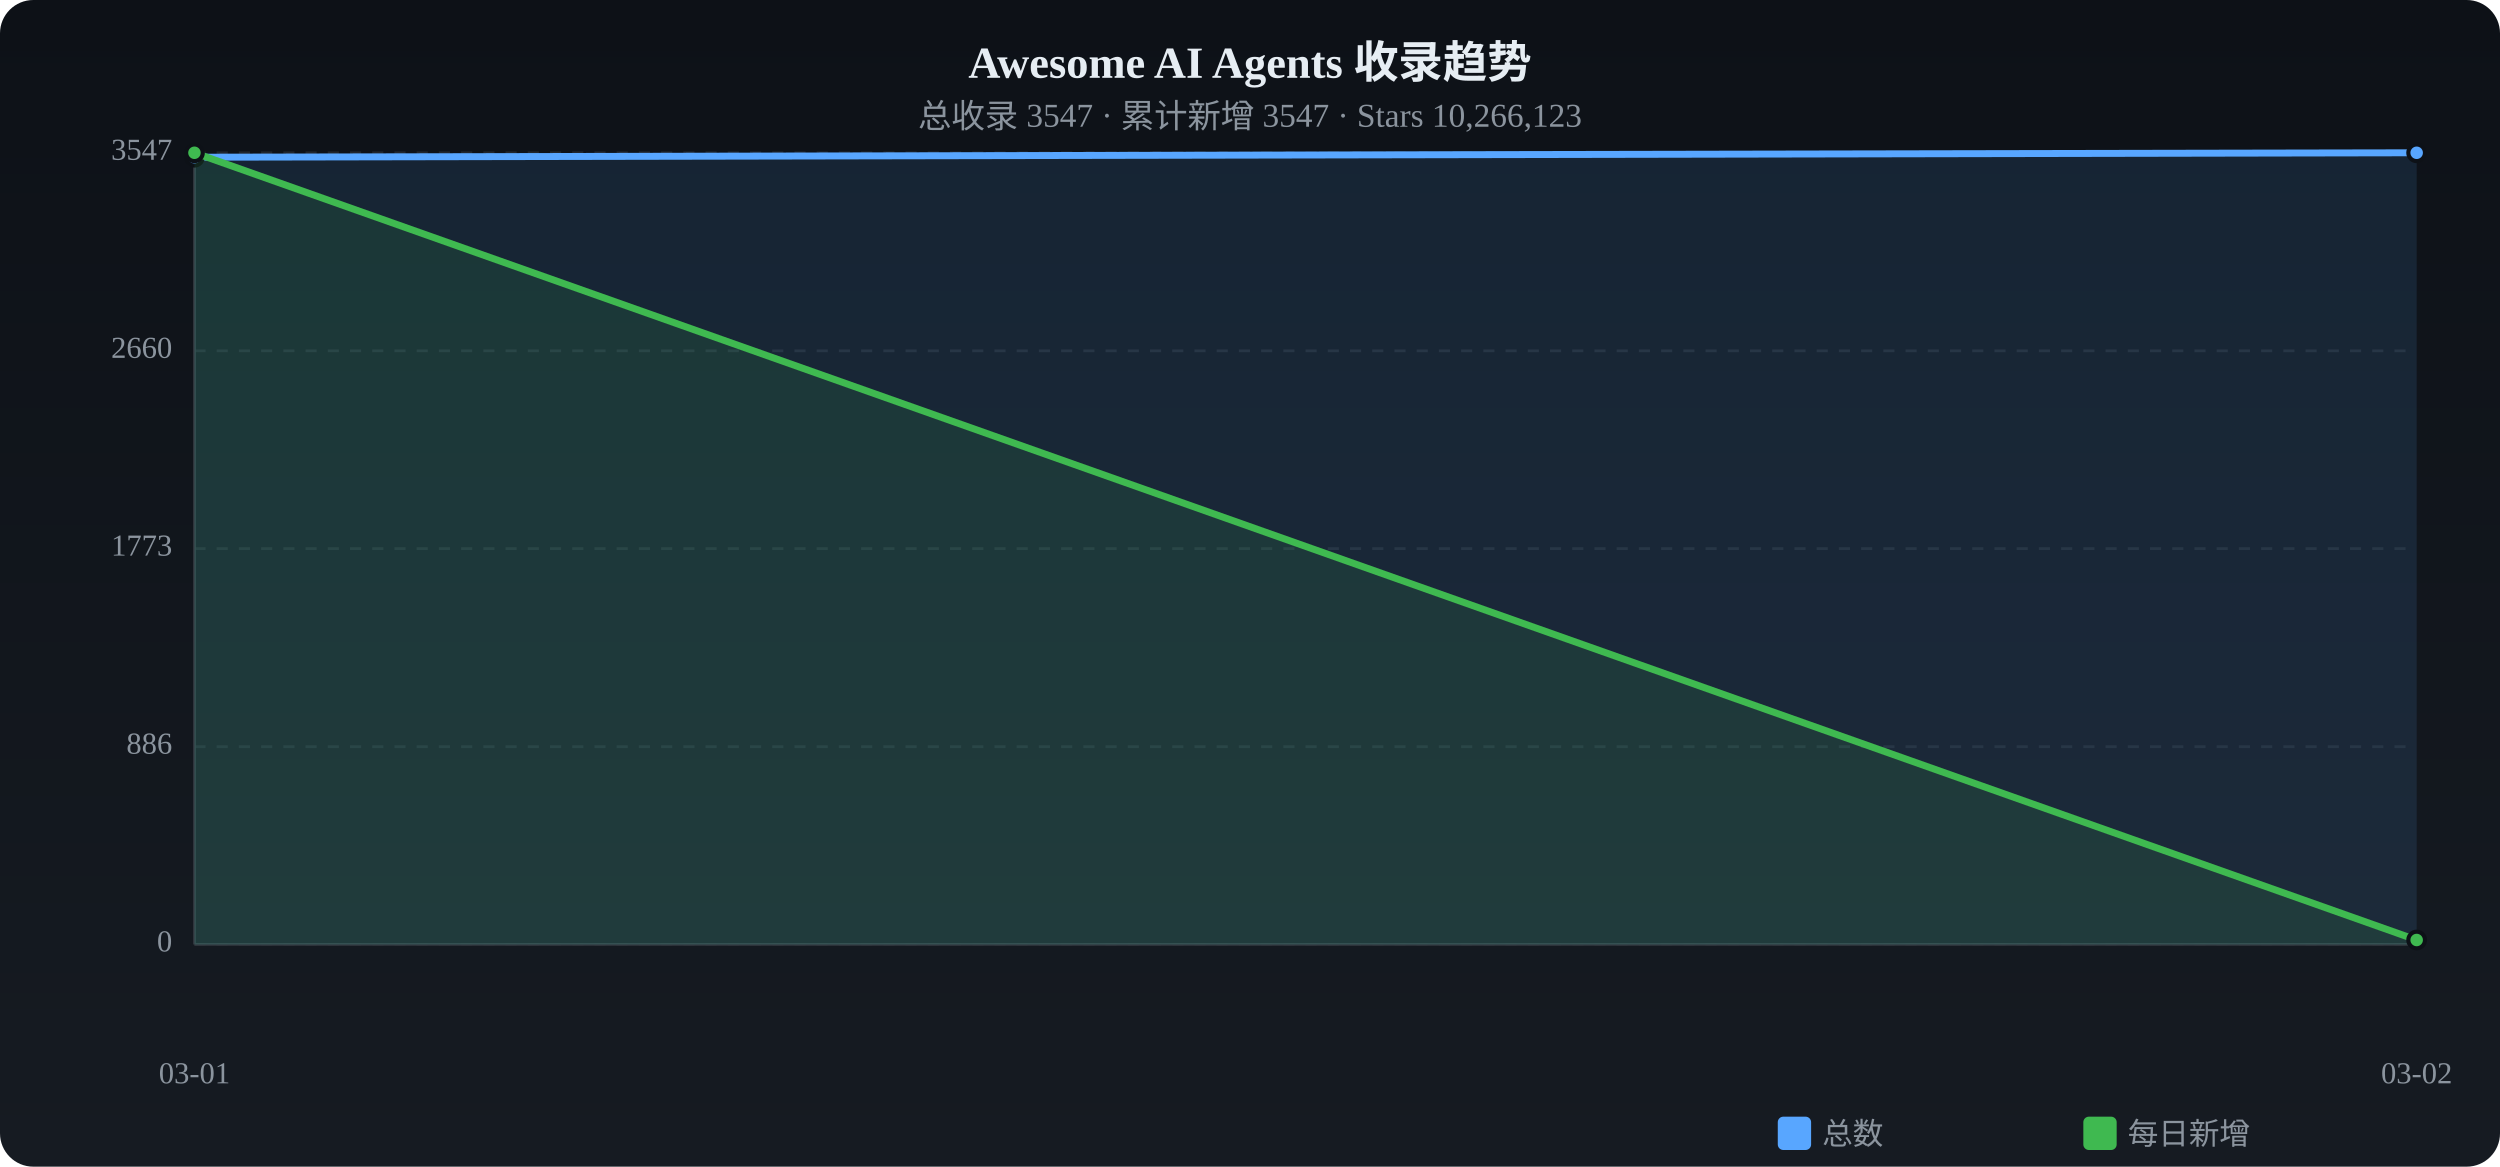
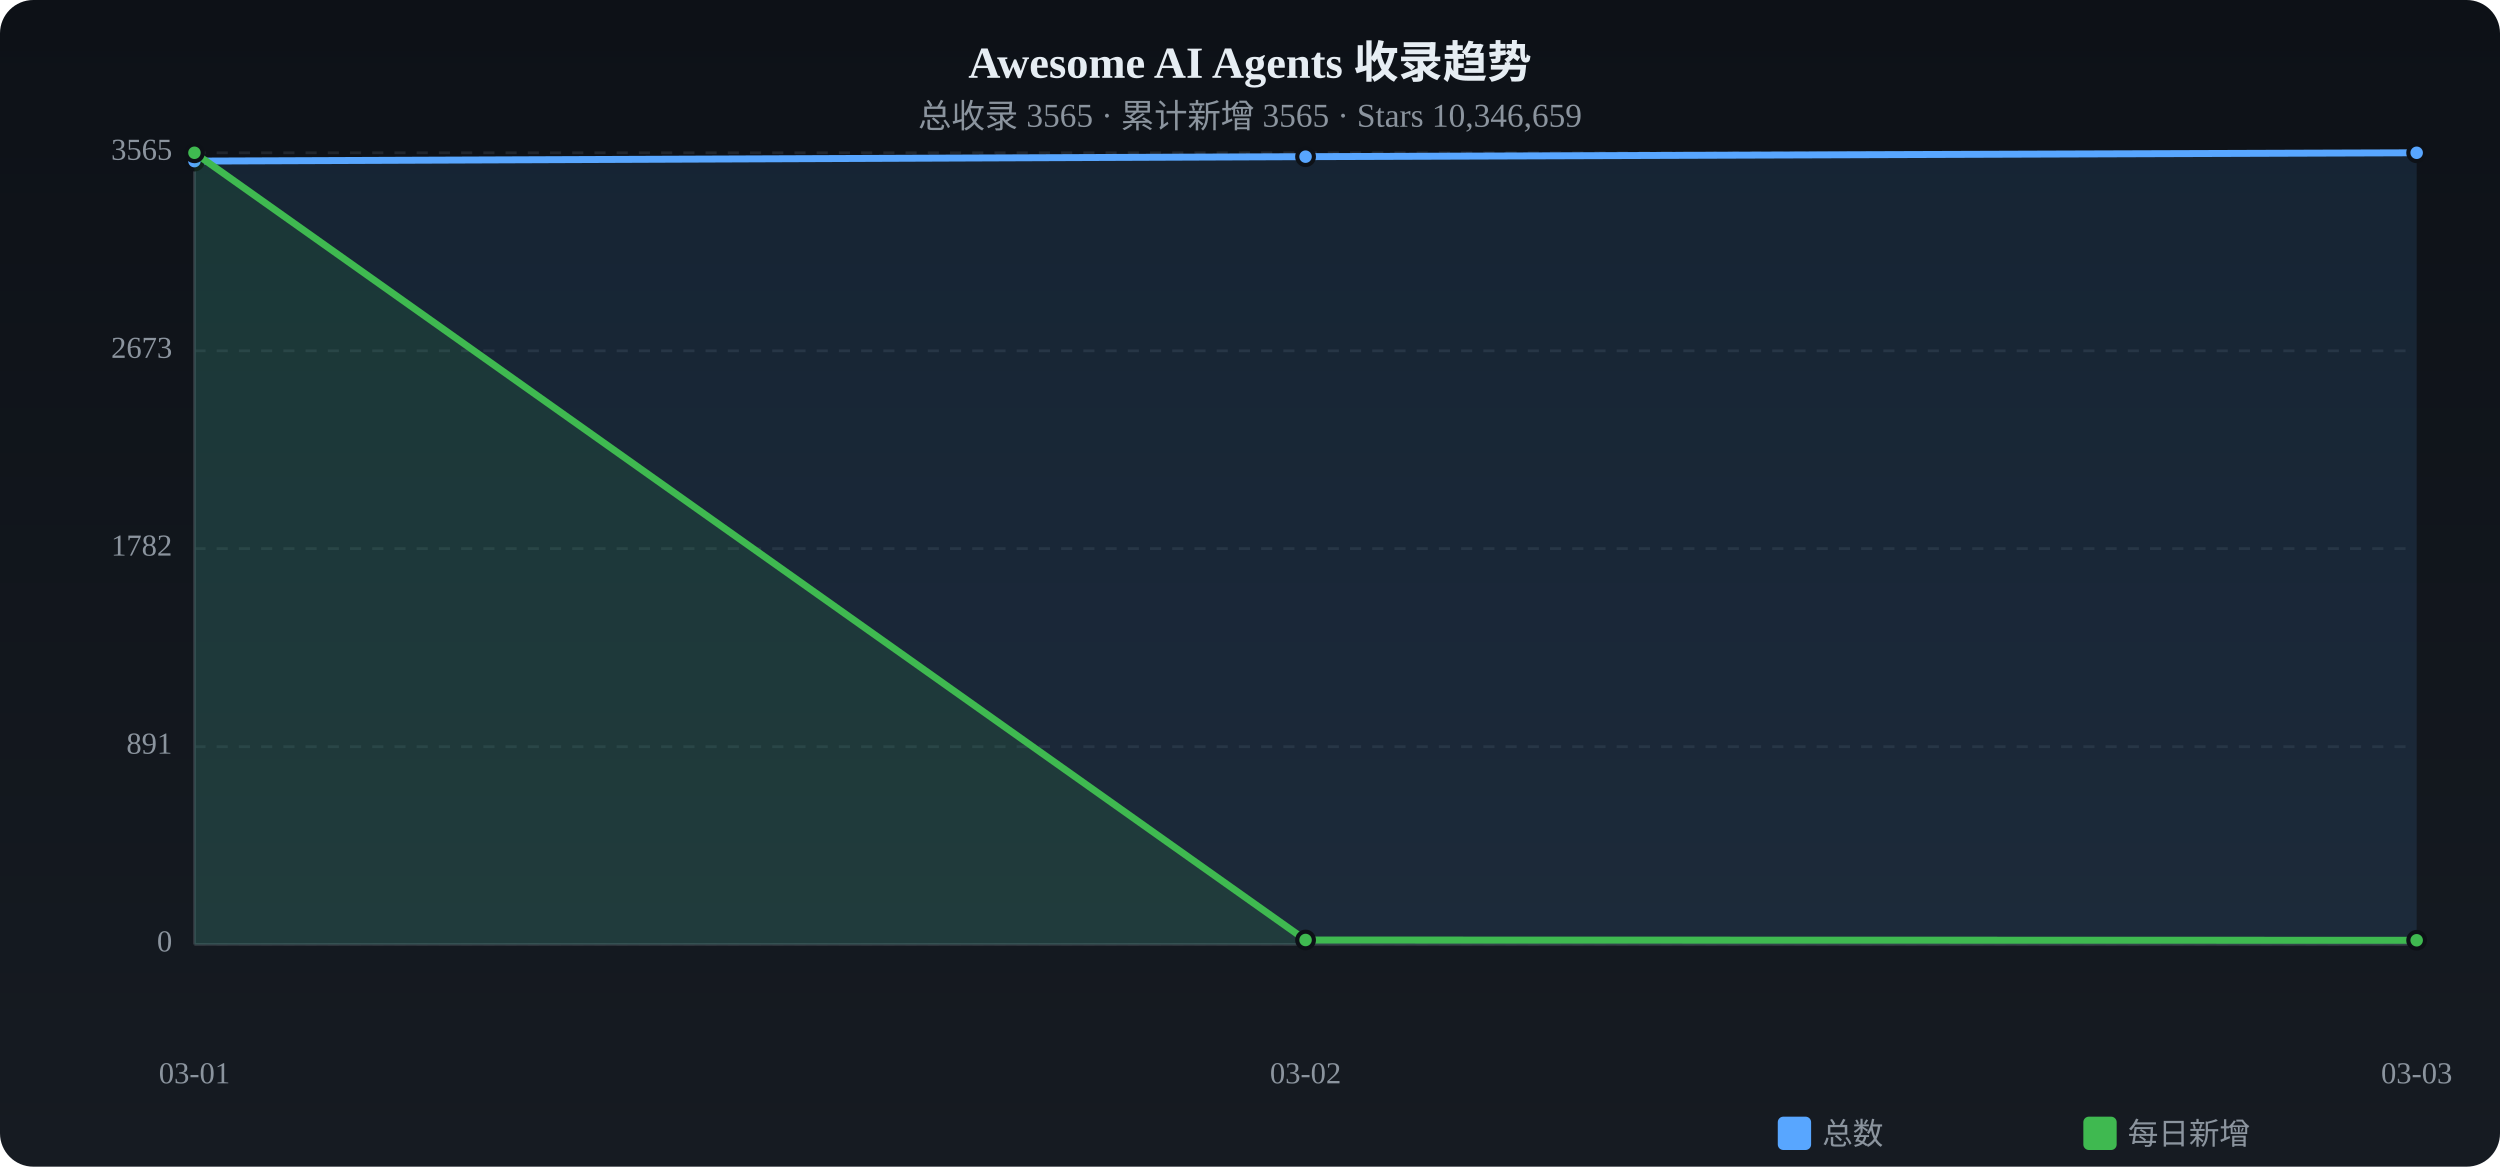
<svg xmlns="http://www.w3.org/2000/svg" viewBox="0 0 900 420" width="900" height="420">
  <defs>
    <linearGradient id="tbg" x1="0%" y1="0%" x2="0%" y2="100%">
      <stop offset="0%" stop-color="#0d1117" />
      <stop offset="100%" stop-color="#161b22" />
    </linearGradient>
  </defs>
  <rect width="900" height="420" rx="12" fill="url(#tbg)" />
  <text x="450.0" y="28" text-anchor="middle" fill="#e6edf3" font-size="16" font-weight="bold">Awesome AI Agents 收录趋势</text>
-   <text x="450.0" y="46" text-anchor="middle" fill="#8b949e" font-size="12">总收录 3547 · 累计新增 3547 · Stars 10,266,123</text>
+   <text x="450.0" y="46" text-anchor="middle" fill="#8b949e" font-size="12">总收录 3565 · 累计新增 3565 · Stars 10,346,659</text>
  <text x="62" y="340.0" text-anchor="end" fill="#8b949e" font-size="11" dominant-baseline="middle">0</text>
  <line x1="70" y1="340.0" x2="870" y2="340.0" stroke="#21262d" stroke-dasharray="4 4" />
-   <text x="62" y="268.8" text-anchor="end" fill="#8b949e" font-size="11" dominant-baseline="middle">886</text>
+   <text x="62" y="268.8" text-anchor="end" fill="#8b949e" font-size="11" dominant-baseline="middle">891</text>
  <line x1="70" y1="268.8" x2="870" y2="268.8" stroke="#21262d" stroke-dasharray="4 4" />
-   <text x="62" y="197.5" text-anchor="end" fill="#8b949e" font-size="11" dominant-baseline="middle">1773</text>
+   <text x="62" y="197.5" text-anchor="end" fill="#8b949e" font-size="11" dominant-baseline="middle">1782</text>
  <line x1="70" y1="197.5" x2="870" y2="197.5" stroke="#21262d" stroke-dasharray="4 4" />
-   <text x="62" y="126.3" text-anchor="end" fill="#8b949e" font-size="11" dominant-baseline="middle">2660</text>
+   <text x="62" y="126.3" text-anchor="end" fill="#8b949e" font-size="11" dominant-baseline="middle">2673</text>
  <line x1="70" y1="126.3" x2="870" y2="126.3" stroke="#21262d" stroke-dasharray="4 4" />
-   <text x="62" y="55.0" text-anchor="end" fill="#8b949e" font-size="11" dominant-baseline="middle">3547</text>
+   <text x="62" y="55.0" text-anchor="end" fill="#8b949e" font-size="11" dominant-baseline="middle">3565</text>
  <line x1="70" y1="55.0" x2="870" y2="55.0" stroke="#21262d" stroke-dasharray="4 4" />
  <line x1="70" y1="55" x2="70" y2="340" stroke="#30363d" />
  <line x1="70" y1="340" x2="870" y2="340" stroke="#30363d" />
-   <path d="M70.0,56.6 L870.0,55.0 L870.0,340 L70.0,340 Z" fill="#58a6ff" opacity="0.12" />
-   <polyline points="70.0,56.6 870.0,55.0" fill="none" stroke="#58a6ff" stroke-width="2.5" stroke-linecap="round" stroke-linejoin="round" />
-   <circle cx="70.0" cy="56.6" r="3" fill="#58a6ff" stroke="#0d1117" stroke-width="1.5" />
+   <path d="M70.0,58.0 L470.0,56.4 L870.0,55.0 L870.0,340 L70.0,340 Z" fill="#58a6ff" opacity="0.12" />
+   <polyline points="70.0,58.0 470.0,56.4 870.0,55.0" fill="none" stroke="#58a6ff" stroke-width="2.5" stroke-linecap="round" stroke-linejoin="round" />
+   <circle cx="70.0" cy="58.0" r="3" fill="#58a6ff" stroke="#0d1117" stroke-width="1.5" />
+   <circle cx="470.0" cy="56.4" r="3" fill="#58a6ff" stroke="#0d1117" stroke-width="1.5" />
  <circle cx="870.0" cy="55.0" r="3" fill="#58a6ff" stroke="#0d1117" stroke-width="1.5" />
-   <path d="M70.0,55.0 L870.0,338.4 L870.0,340 L70.0,340 Z" fill="#3fb950" opacity="0.12" />
-   <polyline points="70.0,55.0 870.0,338.4" fill="none" stroke="#3fb950" stroke-width="2.5" stroke-linecap="round" stroke-linejoin="round" />
+   <path d="M70.0,55.0 L470.0,338.4 L870.0,338.5 L870.0,340 L70.0,340 Z" fill="#3fb950" opacity="0.12" />
+   <polyline points="70.0,55.0 470.0,338.4 870.0,338.5" fill="none" stroke="#3fb950" stroke-width="2.5" stroke-linecap="round" stroke-linejoin="round" />
  <circle cx="70.0" cy="55.0" r="3" fill="#3fb950" stroke="#0d1117" stroke-width="1.5" />
-   <circle cx="870.0" cy="338.4" r="3" fill="#3fb950" stroke="#0d1117" stroke-width="1.5" />
+   <circle cx="470.0" cy="338.4" r="3" fill="#3fb950" stroke="#0d1117" stroke-width="1.5" />
+   <circle cx="870.0" cy="338.5" r="3" fill="#3fb950" stroke="#0d1117" stroke-width="1.5" />
  <text x="70.0" y="390" text-anchor="middle" fill="#8b949e" font-size="11">03-01</text>
-   <text x="870.0" y="390" text-anchor="middle" fill="#8b949e" font-size="11">03-02</text>
+   <text x="470.0" y="390" text-anchor="middle" fill="#8b949e" font-size="11">03-02</text>
+   <text x="870.0" y="390" text-anchor="middle" fill="#8b949e" font-size="11">03-03</text>
  <rect x="640" y="402" width="12" height="12" rx="2" fill="#58a6ff" />
  <text x="656" y="412" fill="#8b949e" font-size="11">总数</text>
  <rect x="750" y="402" width="12" height="12" rx="2" fill="#3fb950" />
  <text x="766" y="412" fill="#8b949e" font-size="11">每日新增</text>
</svg>
